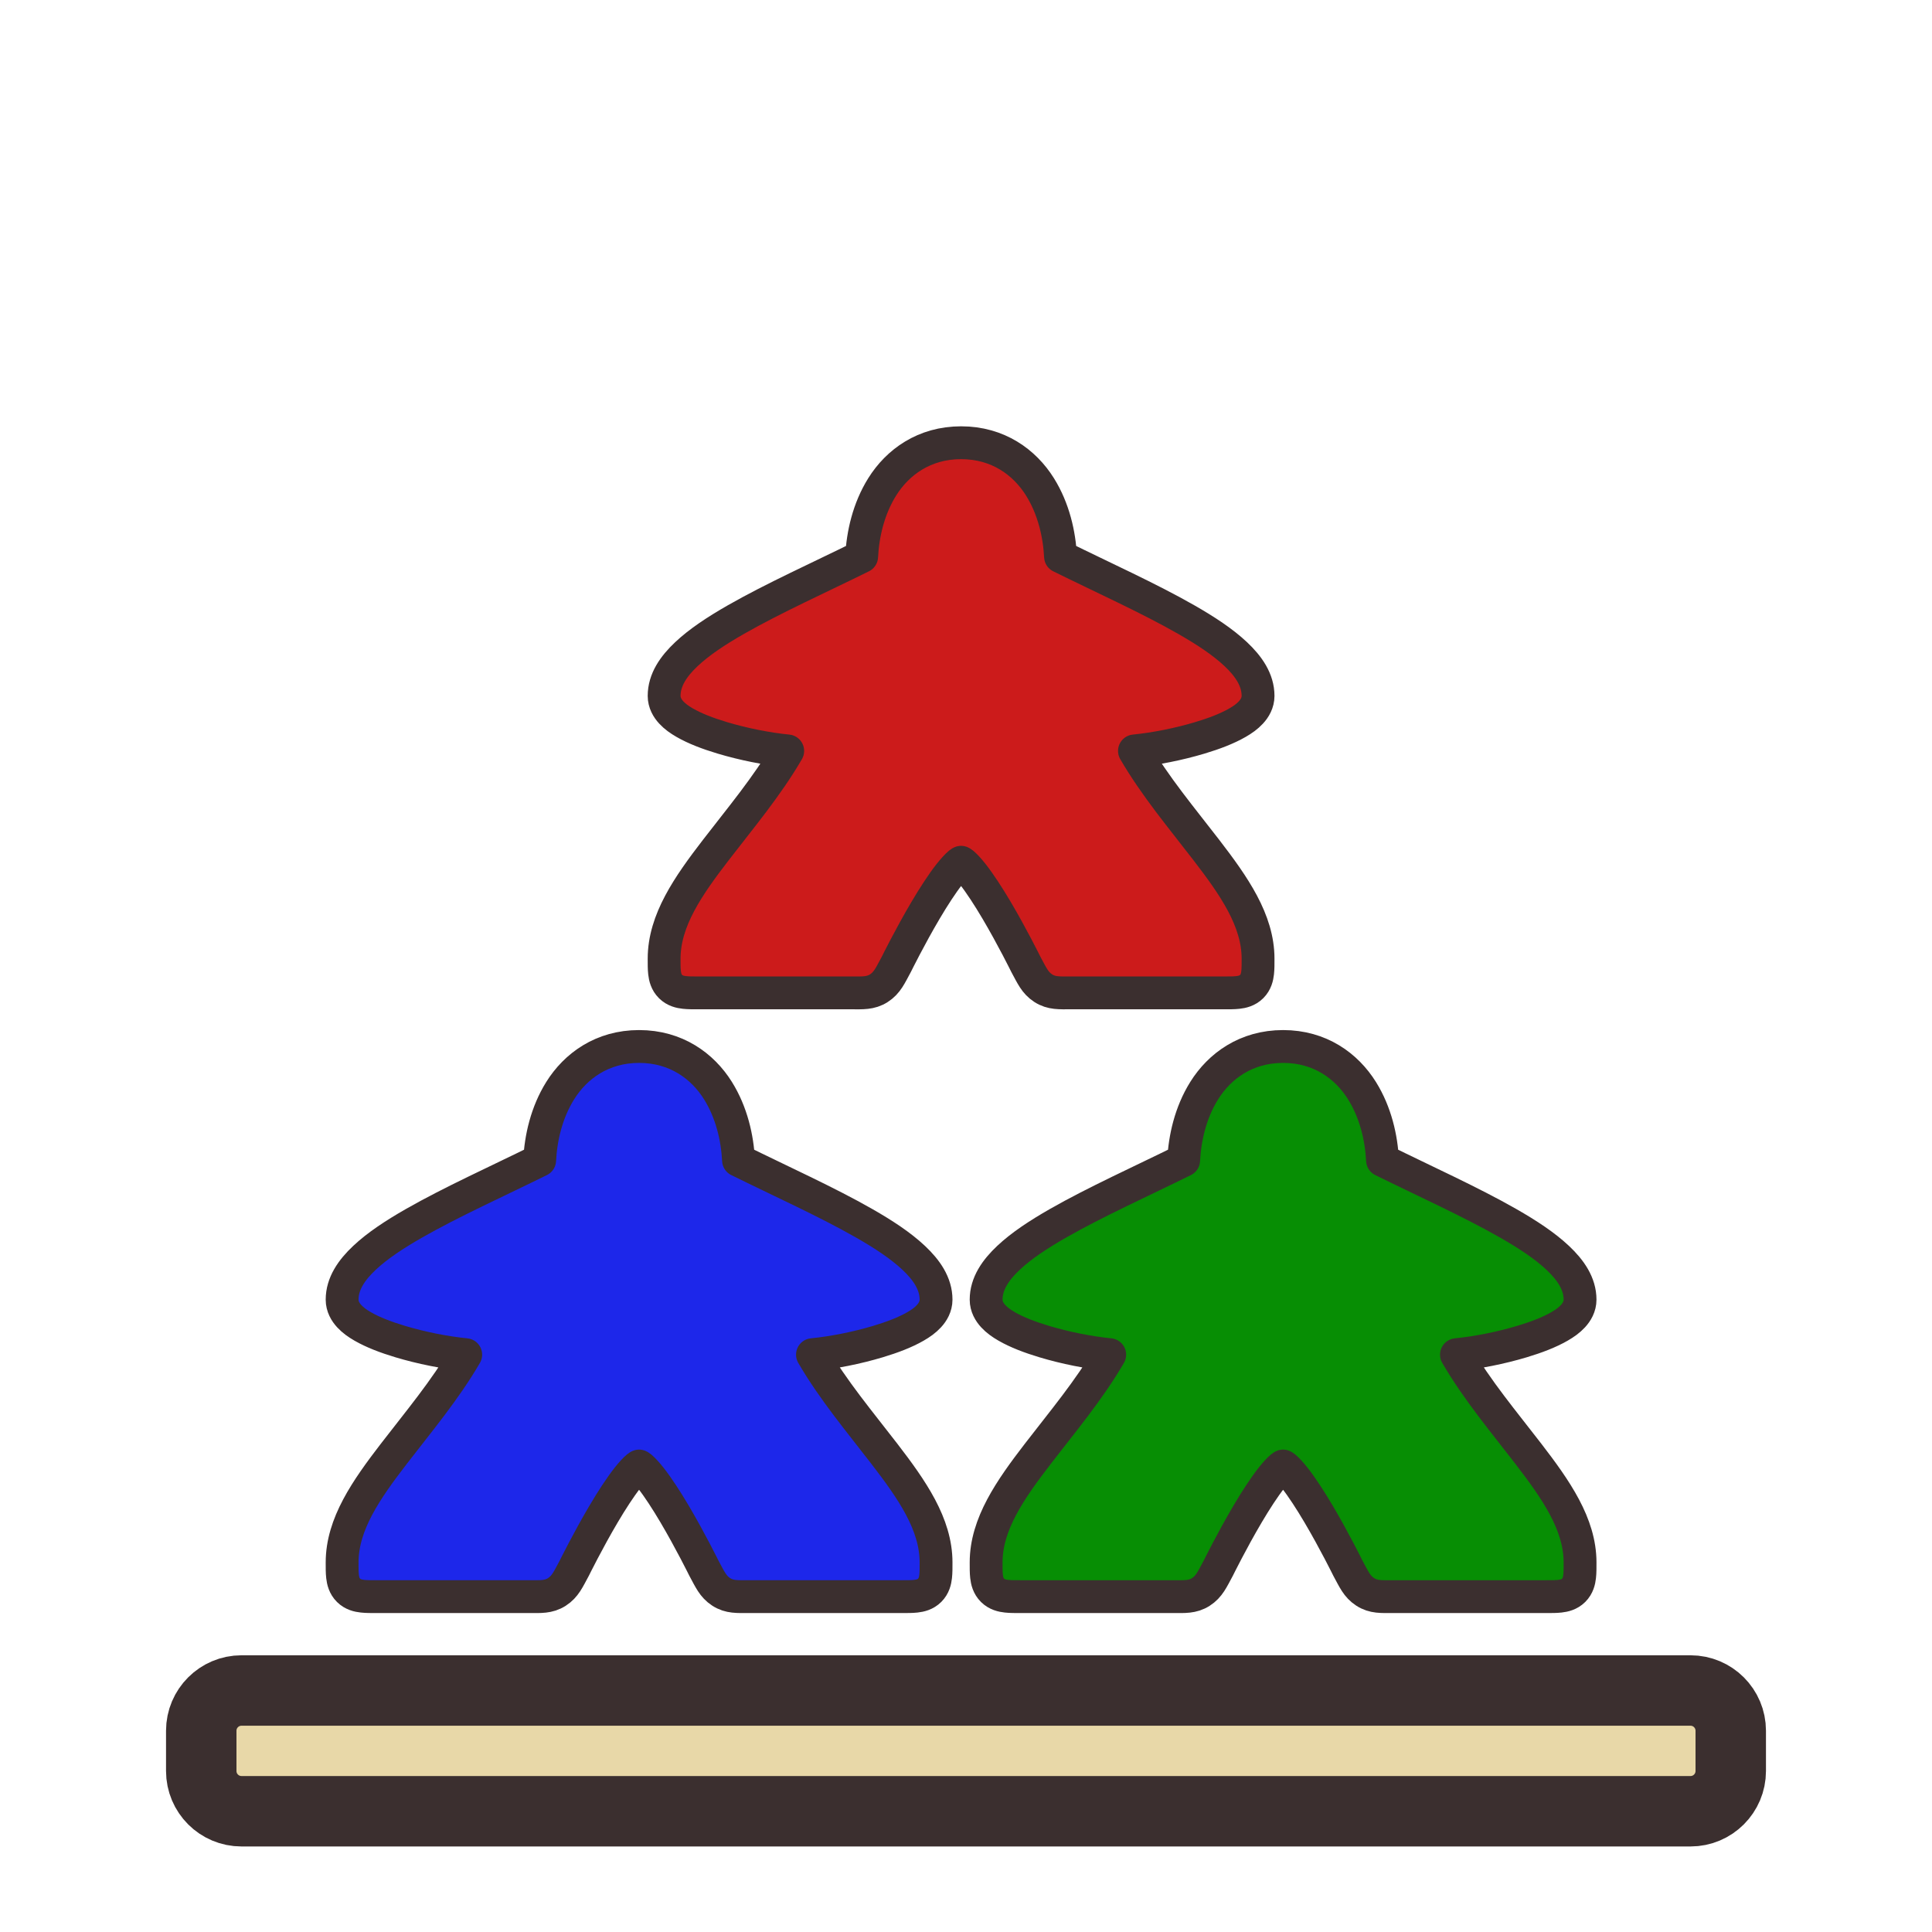
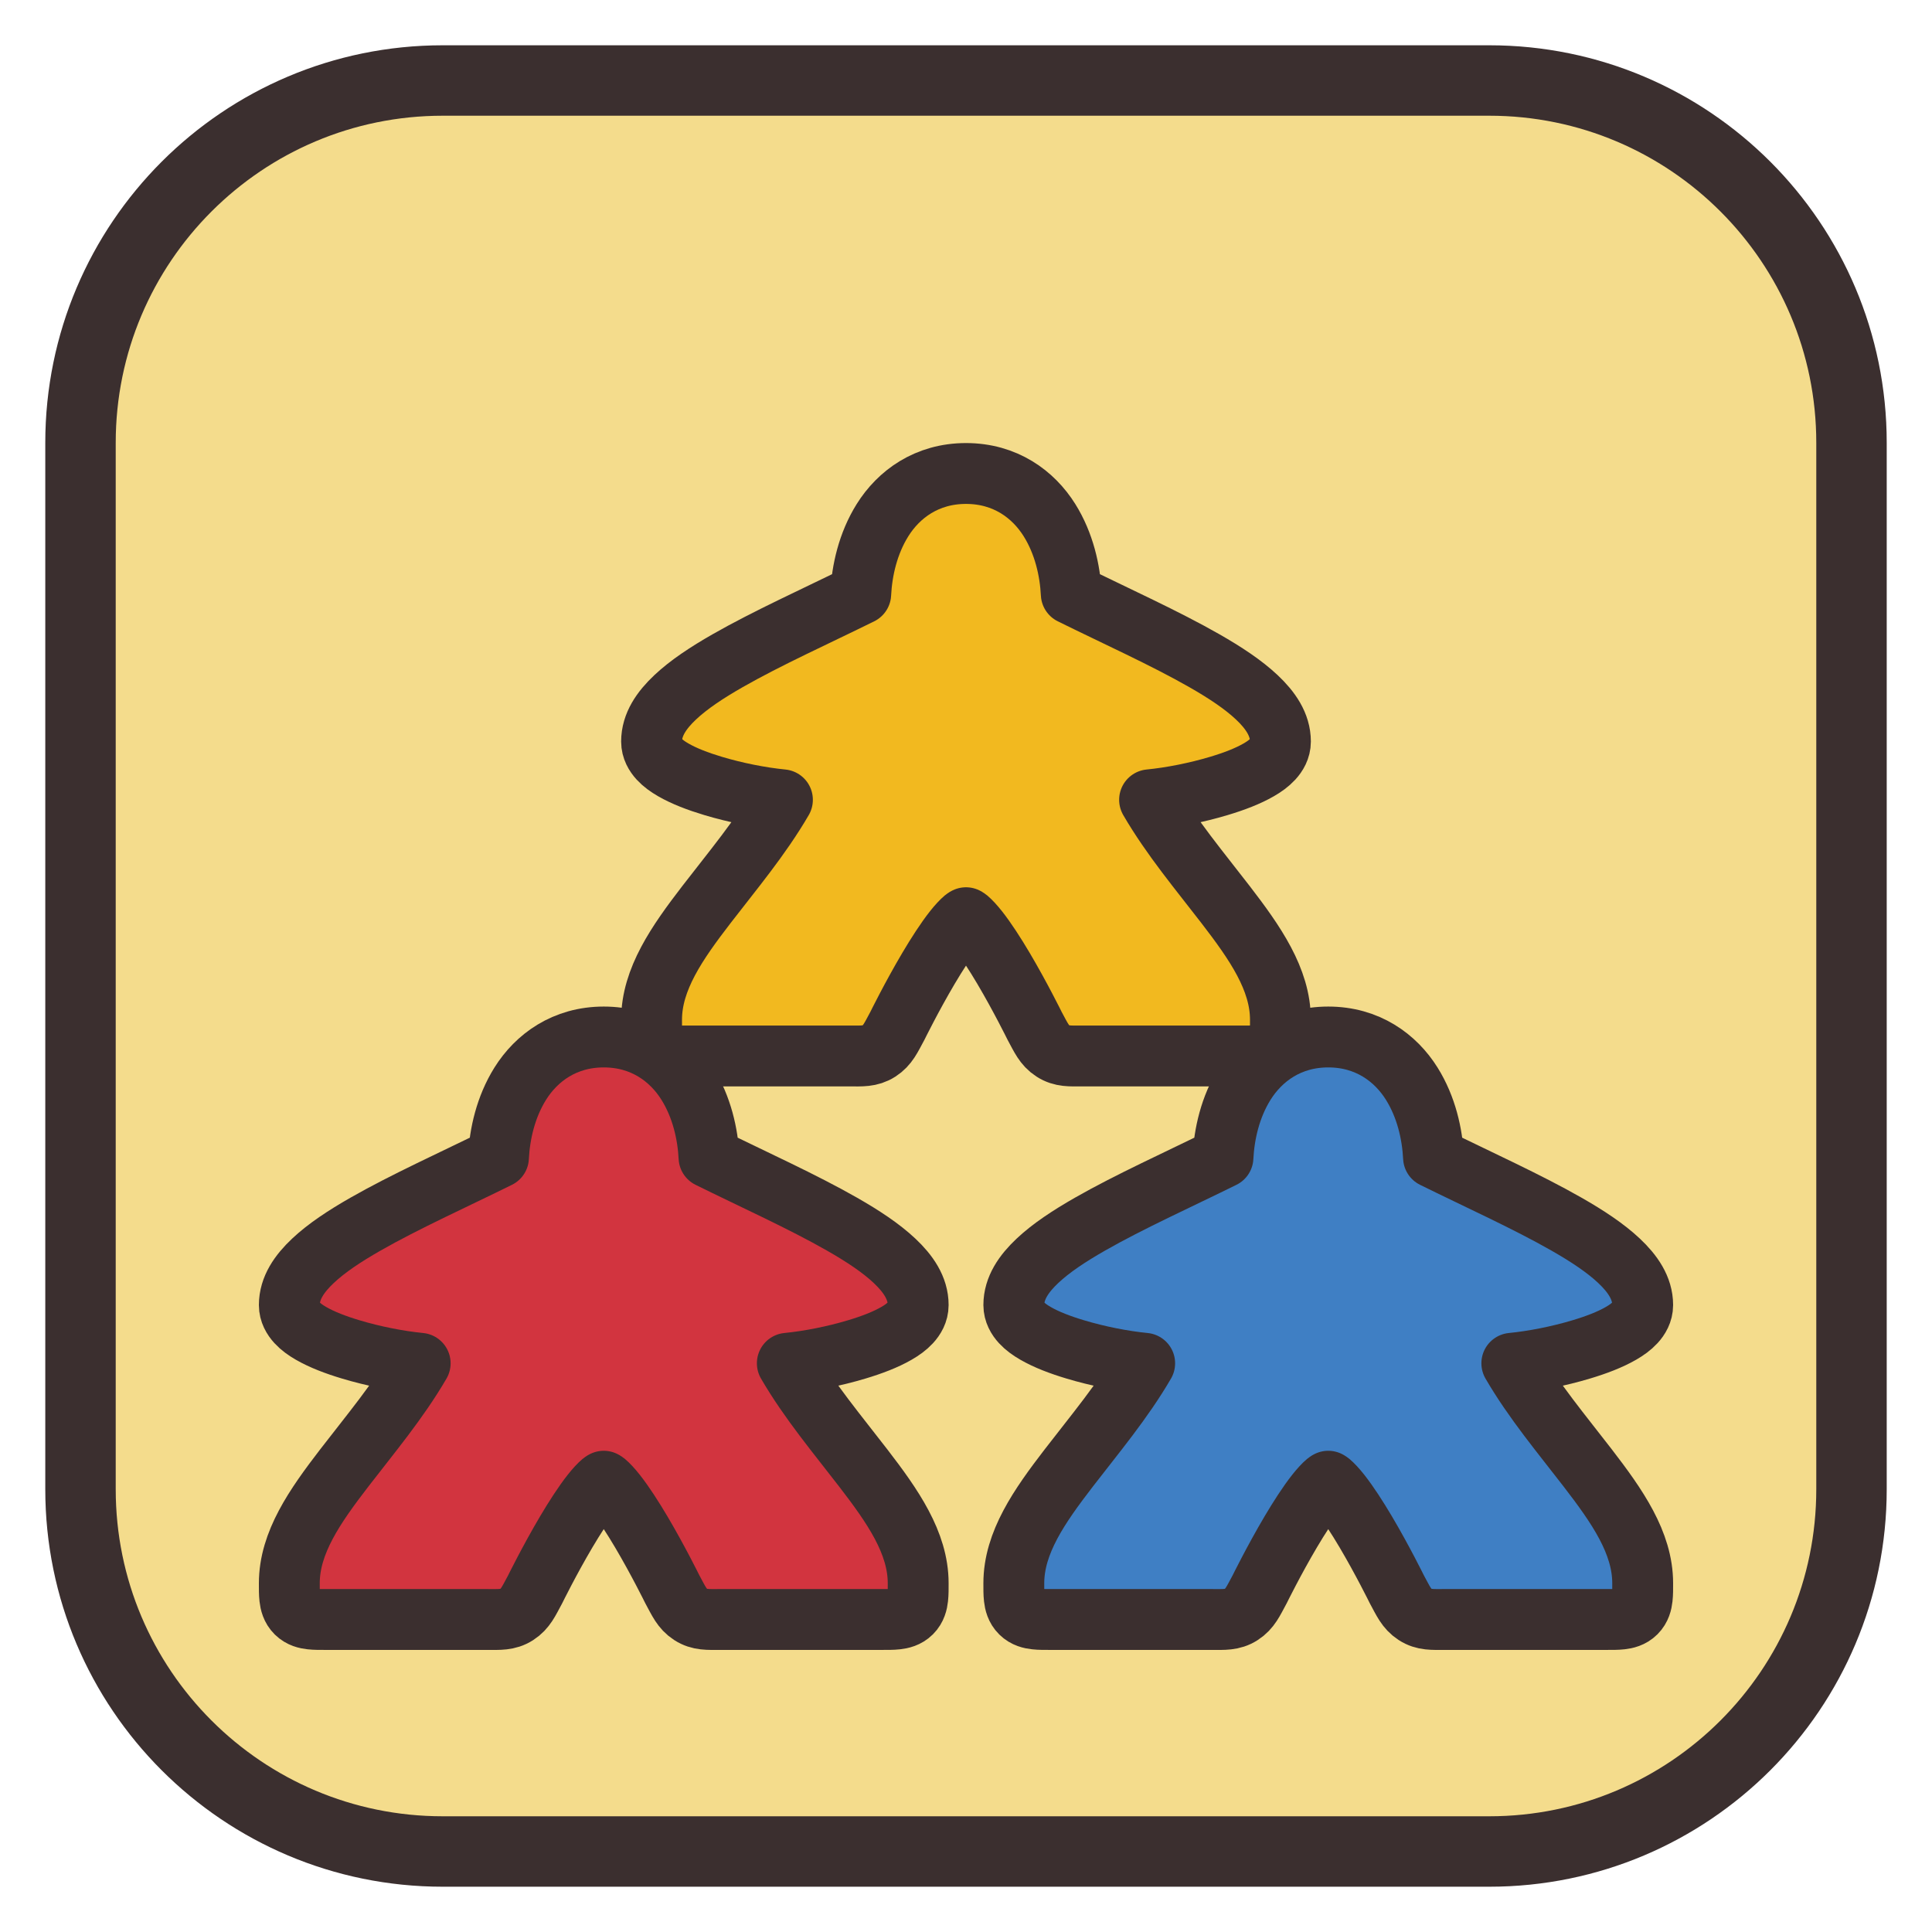
<svg xmlns="http://www.w3.org/2000/svg" width="96" height="96" viewBox="0 0 96 96">
-   <g fill="none" stroke="#3B2F2F" stroke-width="3.5" stroke-linejoin="round" stroke-linecap="round">
-     <g transform="translate(17 52) scale(0.068) translate(-39 -55)" fill="#1D27EA" stroke-width="24">
+   <defs>
+     <clipPath id="t">
+       <rect x="4" y="4" width="88" height="88" rx="18" />
+     </clipPath>
+   </defs>
+   <rect x="4" y="4" width="88" height="88" rx="18" fill="#F4DC8C" />
+   <g clip-path="url(#t)" />
+   <g fill="none" stroke="#3B2F2F" stroke-width="3" stroke-linejoin="round" stroke-linecap="round">
+     <g transform="translate(30 66) scale(0.072) translate(-256 -256)" fill="#D2343F" stroke-width="42">
      <path d="M256 54.99c-27 0-46.418 14.287-57.633 32.23-10.03 16.047-14.203 34.66-15.017 50.962-30.608 15.135-64.515 30.394-91.815 45.994-14.32 8.183-26.805 16.414-36.203 25.26C45.934 218.28 39 228.24 39 239.99c0 5 2.44 9.075 5.19 12.065 2.754 2.99 6.054 5.312 9.812 7.48 7.515 4.336 16.99 7.95 27.412 11.076 15.483 4.646 32.823 8.1 47.9 9.577-14.996 25.84-34.953 49.574-52.447 72.315C56.65 378.785 39 403.99 39 431.99c0 4-.044 7.123.31 10.26.355 3.137 1.256 7.053 4.41 10.156 3.155 3.104 7.017 3.938 10.163 4.28 3.146.345 6.315.304 10.38.304h111.542c8.097 0 14.026.492 20.125-3.43 6.1-3.92 8.324-9.275 12.67-17.275l.088-.16.08-.166s9.723-19.77 21.324-39.388c5.8-9.808 12.097-19.576 17.574-26.498 2.74-3.46 5.304-6.204 7.15-7.754.564-.472.82-.56 1.184-.76.363.2.62.288 1.184.76 1.846 1.55 4.41 4.294 7.15 7.754 5.477 6.922 11.774 16.69 17.574 26.498 11.6 19.618 21.324 39.387 21.324 39.387l.08.165.088.16c4.346 8 6.55 13.323 12.61 17.254 6.058 3.93 11.974 3.45 19.957 3.45H448c4 0 7.12.043 10.244-.304 3.123-.347 6.998-1.21 10.12-4.332 3.12-3.122 3.984-6.997 4.33-10.12.348-3.122.306-6.244.306-10.244 0-28-17.65-53.205-37.867-79.488-17.493-22.74-37.45-46.474-52.447-72.315 15.077-1.478 32.417-4.93 47.9-9.576 10.422-3.125 19.897-6.74 27.412-11.075 3.758-2.168 7.058-4.49 9.81-7.48 2.753-2.99 5.192-7.065 5.192-12.065 0-11.75-6.934-21.71-16.332-30.554-9.398-8.846-21.883-17.077-36.203-25.26-27.3-15.6-61.207-30.86-91.815-45.994-.814-16.3-4.988-34.915-15.017-50.96C302.418 69.276 283 54.99 256 54.99z" />
    </g>
-     <g transform="translate(49 52) scale(0.068) translate(-39 -55)" fill="#078E04" stroke-width="24">
+     <g transform="translate(66 66) scale(0.072) translate(-256 -256)" fill="#3F7FC4" stroke-width="42">
      <path d="M256 54.99c-27 0-46.418 14.287-57.633 32.23-10.03 16.047-14.203 34.66-15.017 50.962-30.608 15.135-64.515 30.394-91.815 45.994-14.32 8.183-26.805 16.414-36.203 25.26C45.934 218.28 39 228.24 39 239.99c0 5 2.44 9.075 5.19 12.065 2.754 2.99 6.054 5.312 9.812 7.48 7.515 4.336 16.99 7.95 27.412 11.076 15.483 4.646 32.823 8.1 47.9 9.577-14.996 25.84-34.953 49.574-52.447 72.315C56.65 378.785 39 403.99 39 431.99c0 4-.044 7.123.31 10.26.355 3.137 1.256 7.053 4.41 10.156 3.155 3.104 7.017 3.938 10.163 4.28 3.146.345 6.315.304 10.38.304h111.542c8.097 0 14.026.492 20.125-3.43 6.1-3.92 8.324-9.275 12.67-17.275l.088-.16.08-.166s9.723-19.77 21.324-39.388c5.8-9.808 12.097-19.576 17.574-26.498 2.74-3.46 5.304-6.204 7.15-7.754.564-.472.82-.56 1.184-.76.363.2.62.288 1.184.76 1.846 1.55 4.41 4.294 7.15 7.754 5.477 6.922 11.774 16.69 17.574 26.498 11.6 19.618 21.324 39.387 21.324 39.387l.08.165.088.16c4.346 8 6.55 13.323 12.61 17.254 6.058 3.93 11.974 3.45 19.957 3.45H448c4 0 7.12.043 10.244-.304 3.123-.347 6.998-1.21 10.12-4.332 3.12-3.122 3.984-6.997 4.33-10.12.348-3.122.306-6.244.306-10.244 0-28-17.65-53.205-37.867-79.488-17.493-22.74-37.45-46.474-52.447-72.315 15.077-1.478 32.417-4.93 47.9-9.576 10.422-3.125 19.897-6.74 27.412-11.075 3.758-2.168 7.058-4.49 9.81-7.48 2.753-2.99 5.192-7.065 5.192-12.065 0-11.75-6.934-21.71-16.332-30.554-9.398-8.846-21.883-17.077-36.203-25.26-27.3-15.6-61.207-30.86-91.815-45.994-.814-16.3-4.988-34.915-15.017-50.96C302.418 69.276 283 54.99 256 54.99z" />
    </g>
-     <g transform="translate(33 22) scale(0.068) translate(-39 -55)" fill="#CC1B1B" stroke-width="24">
+     <g transform="translate(48 38) scale(0.072) translate(-256 -256)" fill="#F2B91F" stroke-width="42">
      <path d="M256 54.99c-27 0-46.418 14.287-57.633 32.23-10.03 16.047-14.203 34.66-15.017 50.962-30.608 15.135-64.515 30.394-91.815 45.994-14.32 8.183-26.805 16.414-36.203 25.26C45.934 218.28 39 228.24 39 239.99c0 5 2.44 9.075 5.19 12.065 2.754 2.99 6.054 5.312 9.812 7.48 7.515 4.336 16.99 7.95 27.412 11.076 15.483 4.646 32.823 8.1 47.9 9.577-14.996 25.84-34.953 49.574-52.447 72.315C56.65 378.785 39 403.99 39 431.99c0 4-.044 7.123.31 10.26.355 3.137 1.256 7.053 4.41 10.156 3.155 3.104 7.017 3.938 10.163 4.28 3.146.345 6.315.304 10.38.304h111.542c8.097 0 14.026.492 20.125-3.43 6.1-3.92 8.324-9.275 12.67-17.275l.088-.16.08-.166s9.723-19.77 21.324-39.388c5.8-9.808 12.097-19.576 17.574-26.498 2.74-3.46 5.304-6.204 7.15-7.754.564-.472.82-.56 1.184-.76.363.2.62.288 1.184.76 1.846 1.55 4.41 4.294 7.15 7.754 5.477 6.922 11.774 16.69 17.574 26.498 11.6 19.618 21.324 39.387 21.324 39.387l.08.165.088.16c4.346 8 6.55 13.323 12.61 17.254 6.058 3.93 11.974 3.45 19.957 3.45H448c4 0 7.12.043 10.244-.304 3.123-.347 6.998-1.21 10.12-4.332 3.12-3.122 3.984-6.997 4.33-10.12.348-3.122.306-6.244.306-10.244 0-28-17.65-53.205-37.867-79.488-17.493-22.74-37.45-46.474-52.447-72.315 15.077-1.478 32.417-4.93 47.9-9.576 10.422-3.125 19.897-6.74 27.412-11.075 3.758-2.168 7.058-4.49 9.81-7.48 2.753-2.99 5.192-7.065 5.192-12.065 0-11.75-6.934-21.71-16.332-30.554-9.398-8.846-21.883-17.077-36.203-25.26-27.3-15.6-61.207-30.86-91.815-45.994-.814-16.3-4.988-34.915-15.017-50.96C302.418 69.276 283 54.99 256 54.99z" />
    </g>
-     <rect x="10" y="84" width="76" height="6" rx="2" fill="#E8D8A8" />
  </g>
+   <rect x="4" y="4" width="88" height="88" rx="18" fill="none" stroke="#3B2F2F" stroke-width="3.5" />
</svg>
